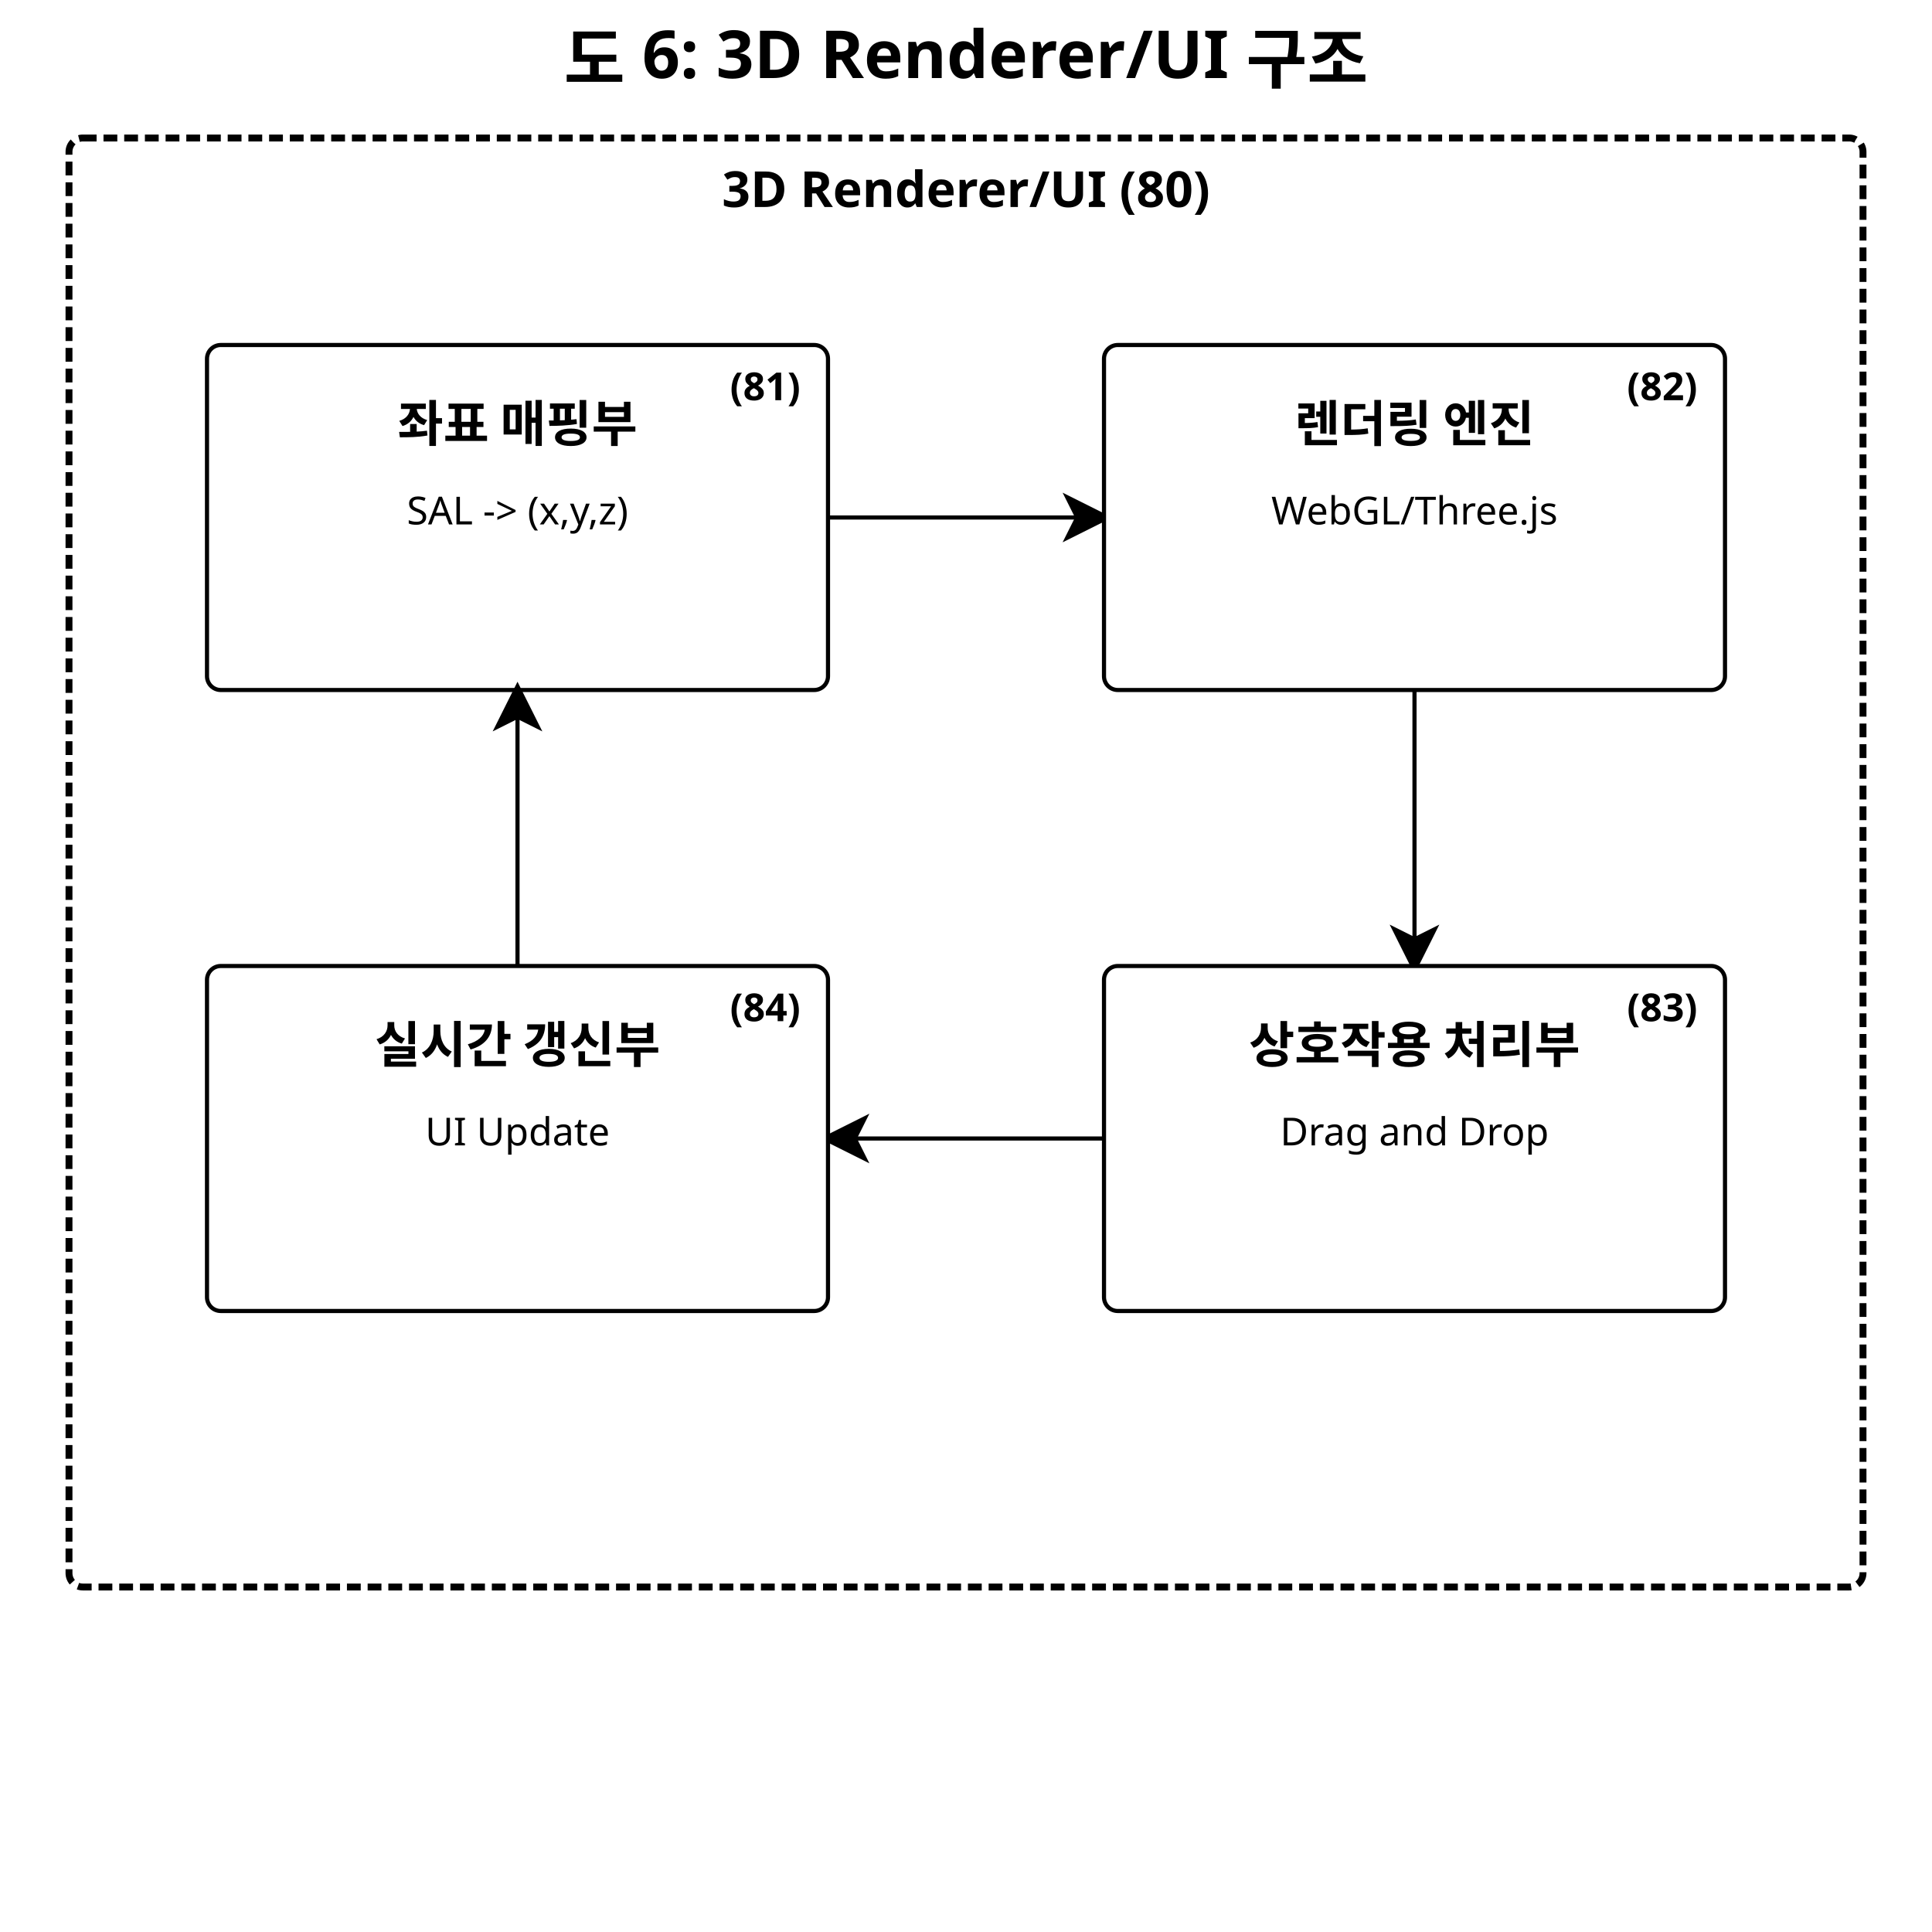
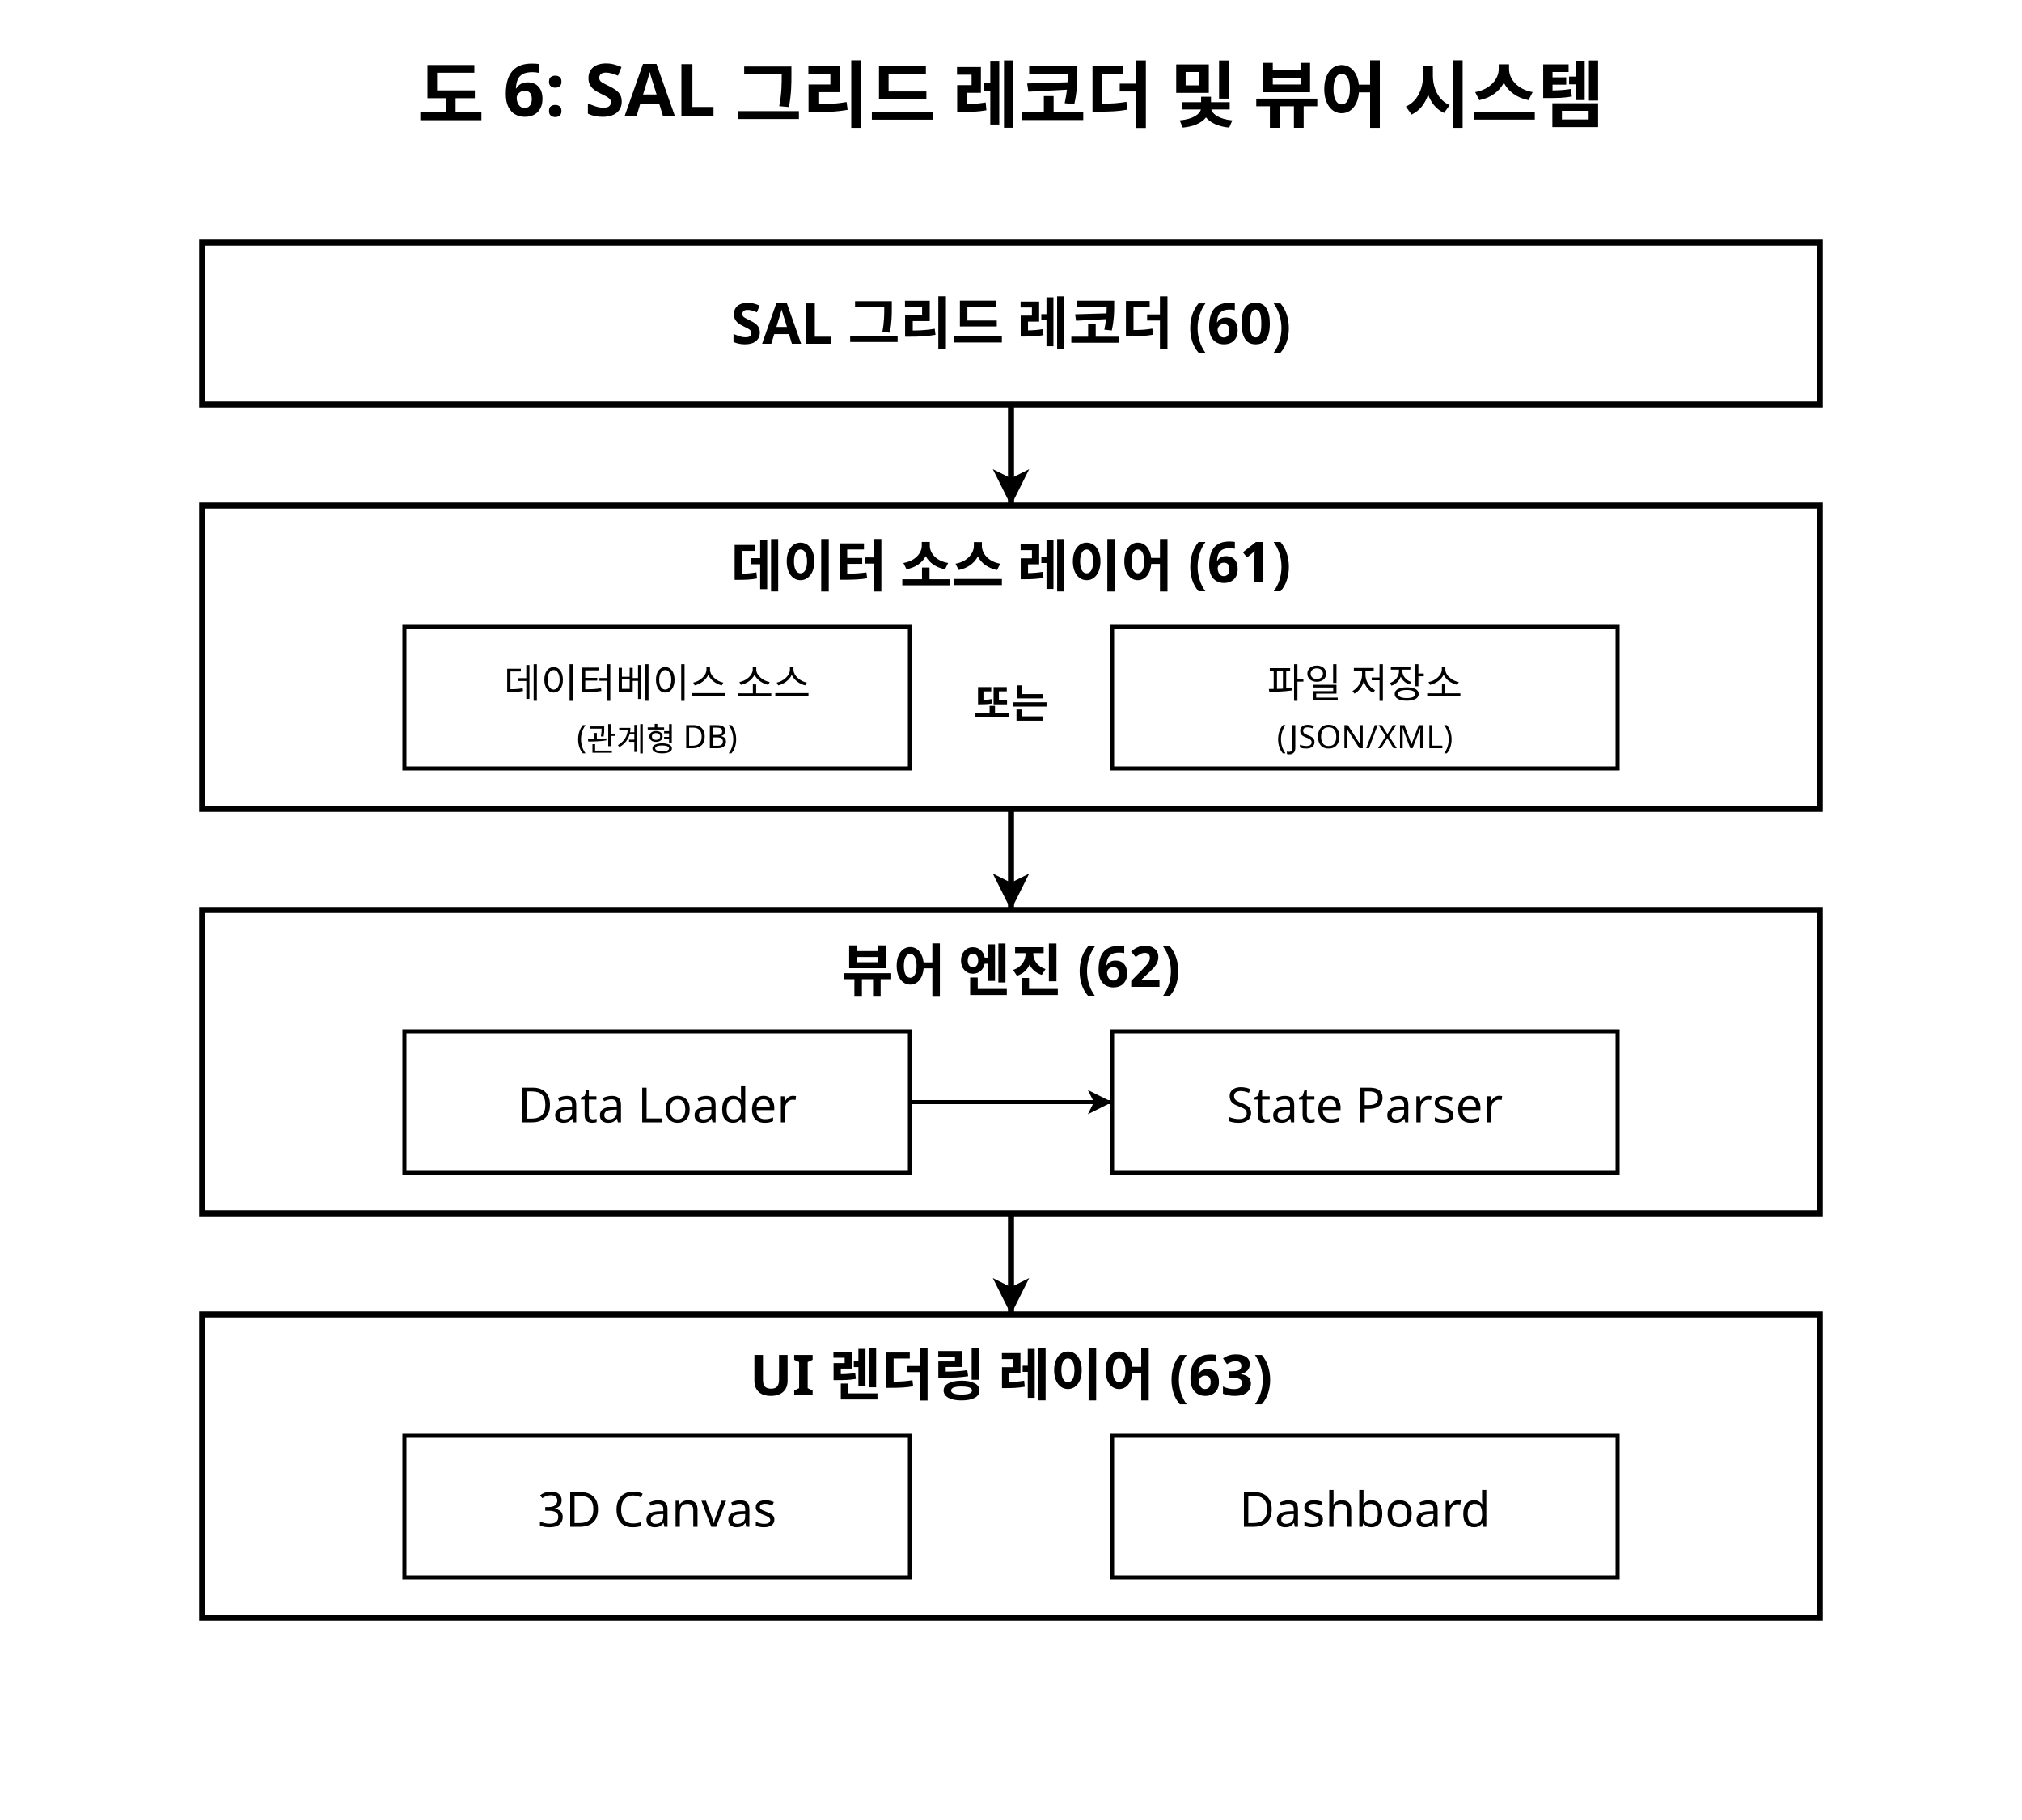
- <svg xmlns="http://www.w3.org/2000/svg" width="1400" height="1400" viewBox="0 0 1400 1400">
+ <svg xmlns="http://www.w3.org/2000/svg" width="1000" height="900" viewBox="0 0 1000 900">
  <rect width="100%" height="100%" fill="white" />
  <defs>
-     <marker id="arrowhead" markerWidth="12" markerHeight="12" refX="10" refY="6" orient="auto">
-       <path d="M0,0 L12,6 L0,12 L3,6 Z" fill="black" />
+     <marker id="arrow" markerWidth="6" markerHeight="6" refX="6" refY="3" orient="auto">
+       <path d="M0,0 L6,3 L0,6 L1.5,3 Z" fill="black" />
    </marker>
  </defs>
-   <text x="700" y="60" text-anchor="middle" font-family="Malgun Gothic, AppleGothic, Dotum, sans-serif" font-size="48" font-weight="bold">도 6: 3D Renderer/UI 구조</text>
-   <rect x="50" y="100" width="1300" height="1050" fill="white" stroke="black" stroke-width="5" rx="10" stroke-dasharray="10,5" />
-   <text x="700.0" y="150" text-anchor="middle" font-family="Malgun Gothic, AppleGothic, Dotum, sans-serif" font-size="36" font-weight="bold">3D Renderer/UI (80)</text>
-   <rect x="150" y="250" width="450" height="250" fill="white" stroke="black" stroke-width="3" rx="10" />
-   <text x="375.0" y="320" text-anchor="middle" font-family="Malgun Gothic, AppleGothic, Dotum, sans-serif" font-size="36" font-weight="bold">좌표 매핑부</text>
-   <text x="580" y="290" text-anchor="end" font-family="Malgun Gothic, AppleGothic, Dotum, sans-serif" font-size="28" font-weight="bold">(81)</text>
-   <text x="375.0" y="380" text-anchor="middle" font-family="Malgun Gothic, AppleGothic, Dotum, sans-serif" font-size="28" font-weight="normal">SAL -&gt; (x,y,z)</text>
-   <path d="M 600,375 L 800,375" stroke="black" stroke-width="3" fill="none" marker-end="url(#arrowhead)" />
-   <rect x="800" y="250" width="450" height="250" fill="white" stroke="black" stroke-width="3" rx="10" />
-   <text x="1025.0" y="320" text-anchor="middle" font-family="Malgun Gothic, AppleGothic, Dotum, sans-serif" font-size="36" font-weight="bold">렌더링 엔진</text>
-   <text x="1230" y="290" text-anchor="end" font-family="Malgun Gothic, AppleGothic, Dotum, sans-serif" font-size="28" font-weight="bold">(82)</text>
-   <text x="1025.0" y="380" text-anchor="middle" font-family="Malgun Gothic, AppleGothic, Dotum, sans-serif" font-size="28" font-weight="normal">WebGL/Three.js</text>
-   <path d="M 1025,500 L 1025,700" stroke="black" stroke-width="3" fill="none" marker-end="url(#arrowhead)" />
-   <rect x="800" y="700" width="450" height="250" fill="white" stroke="black" stroke-width="3" rx="10" />
-   <text x="1025.0" y="770" text-anchor="middle" font-family="Malgun Gothic, AppleGothic, Dotum, sans-serif" font-size="36" font-weight="bold">상호작용 처리부</text>
-   <text x="1230" y="740" text-anchor="end" font-family="Malgun Gothic, AppleGothic, Dotum, sans-serif" font-size="28" font-weight="bold">(83)</text>
-   <text x="1025.0" y="830" text-anchor="middle" font-family="Malgun Gothic, AppleGothic, Dotum, sans-serif" font-size="28" font-weight="normal">Drag and Drop</text>
-   <path d="M 800,825 L 600,825" stroke="black" stroke-width="3" fill="none" marker-end="url(#arrowhead)" />
-   <rect x="150" y="700" width="450" height="250" fill="white" stroke="black" stroke-width="3" rx="10" />
-   <text x="375.0" y="770" text-anchor="middle" font-family="Malgun Gothic, AppleGothic, Dotum, sans-serif" font-size="36" font-weight="bold">실시간 갱신부</text>
-   <text x="580" y="740" text-anchor="end" font-family="Malgun Gothic, AppleGothic, Dotum, sans-serif" font-size="28" font-weight="bold">(84)</text>
-   <text x="375.0" y="830" text-anchor="middle" font-family="Malgun Gothic, AppleGothic, Dotum, sans-serif" font-size="28" font-weight="normal">UI Update</text>
-   <path d="M 375,700 L 375,500" stroke="black" stroke-width="3" fill="none" marker-end="url(#arrowhead)" />
+   <text x="500" y="60" text-anchor="middle" font-family="Malgun Gothic, AppleGothic, Dotum, sans-serif" font-size="36" font-weight="bold">도 6: SAL 그리드 레코더 및 뷰어 시스템</text>
+   <g transform="translate(100, 120)">
+     <rect x="0" y="0" width="800" height="80" fill="white" stroke="black" stroke-width="3" />
+     <text x="400" y="50" text-anchor="middle" font-family="Malgun Gothic, sans-serif" font-size="28" font-weight="bold">SAL 그리드 레코더 (60)</text>
+   </g>
+   <line x1="500" y1="200" x2="500" y2="250" stroke="black" stroke-width="3" marker-end="url(#arrow)" />
+   <g transform="translate(100, 250)">
+     <rect x="0" y="0" width="800" height="150" fill="white" stroke="black" stroke-width="3" />
+     <text x="400" y="40" text-anchor="middle" font-family="Malgun Gothic, sans-serif" font-size="28" font-weight="bold">데이터 소스 레이어 (61)</text>
+     <rect x="100" y="60" width="250" height="70" fill="white" stroke="black" stroke-width="2" />
+     <text x="225" y="95" text-anchor="middle" font-family="Malgun Gothic, sans-serif" font-size="20">데이터베이스 소스</text>
+     <text x="225" y="120" text-anchor="middle" font-family="Malgun Gothic, sans-serif" font-size="16">(관계형 DB)</text>
+     <text x="400" y="105" text-anchor="middle" font-family="Malgun Gothic, sans-serif" font-size="20" font-weight="bold">또는</text>
+     <rect x="450" y="60" width="250" height="70" fill="white" stroke="black" stroke-width="2" />
+     <text x="575" y="95" text-anchor="middle" font-family="Malgun Gothic, sans-serif" font-size="20">파일 저장소</text>
+     <text x="575" y="120" text-anchor="middle" font-family="Malgun Gothic, sans-serif" font-size="16">(JSON/XML)</text>
+   </g>
+   <line x1="500" y1="400" x2="500" y2="450" stroke="black" stroke-width="3" marker-end="url(#arrow)" />
+   <g transform="translate(100, 450)">
+     <rect x="0" y="0" width="800" height="150" fill="white" stroke="black" stroke-width="3" />
+     <text x="400" y="40" text-anchor="middle" font-family="Malgun Gothic, sans-serif" font-size="28" font-weight="bold">뷰어 엔진 (62)</text>
+     <rect x="100" y="60" width="250" height="70" fill="white" stroke="black" stroke-width="2" />
+     <text x="225" y="105" text-anchor="middle" font-family="Malgun Gothic, sans-serif" font-size="24">Data Loader</text>
+     <line x1="350" y1="95" x2="450" y2="95" stroke="black" stroke-width="2" marker-end="url(#arrow)" />
+     <rect x="450" y="60" width="250" height="70" fill="white" stroke="black" stroke-width="2" />
+     <text x="575" y="105" text-anchor="middle" font-family="Malgun Gothic, sans-serif" font-size="24">State Parser</text>
+   </g>
+   <line x1="500" y1="600" x2="500" y2="650" stroke="black" stroke-width="3" marker-end="url(#arrow)" />
+   <g transform="translate(100, 650)">
+     <rect x="0" y="0" width="800" height="150" fill="white" stroke="black" stroke-width="3" />
+     <text x="400" y="40" text-anchor="middle" font-family="Malgun Gothic, sans-serif" font-size="28" font-weight="bold">UI 렌더링 레이어 (63)</text>
+     <rect x="100" y="60" width="250" height="70" fill="white" stroke="black" stroke-width="2" />
+     <text x="225" y="105" text-anchor="middle" font-family="Malgun Gothic, sans-serif" font-size="24">3D Canvas</text>
+     <rect x="450" y="60" width="250" height="70" fill="white" stroke="black" stroke-width="2" />
+     <text x="575" y="105" text-anchor="middle" font-family="Malgun Gothic, sans-serif" font-size="24">Dashboard</text>
+   </g>
</svg>
